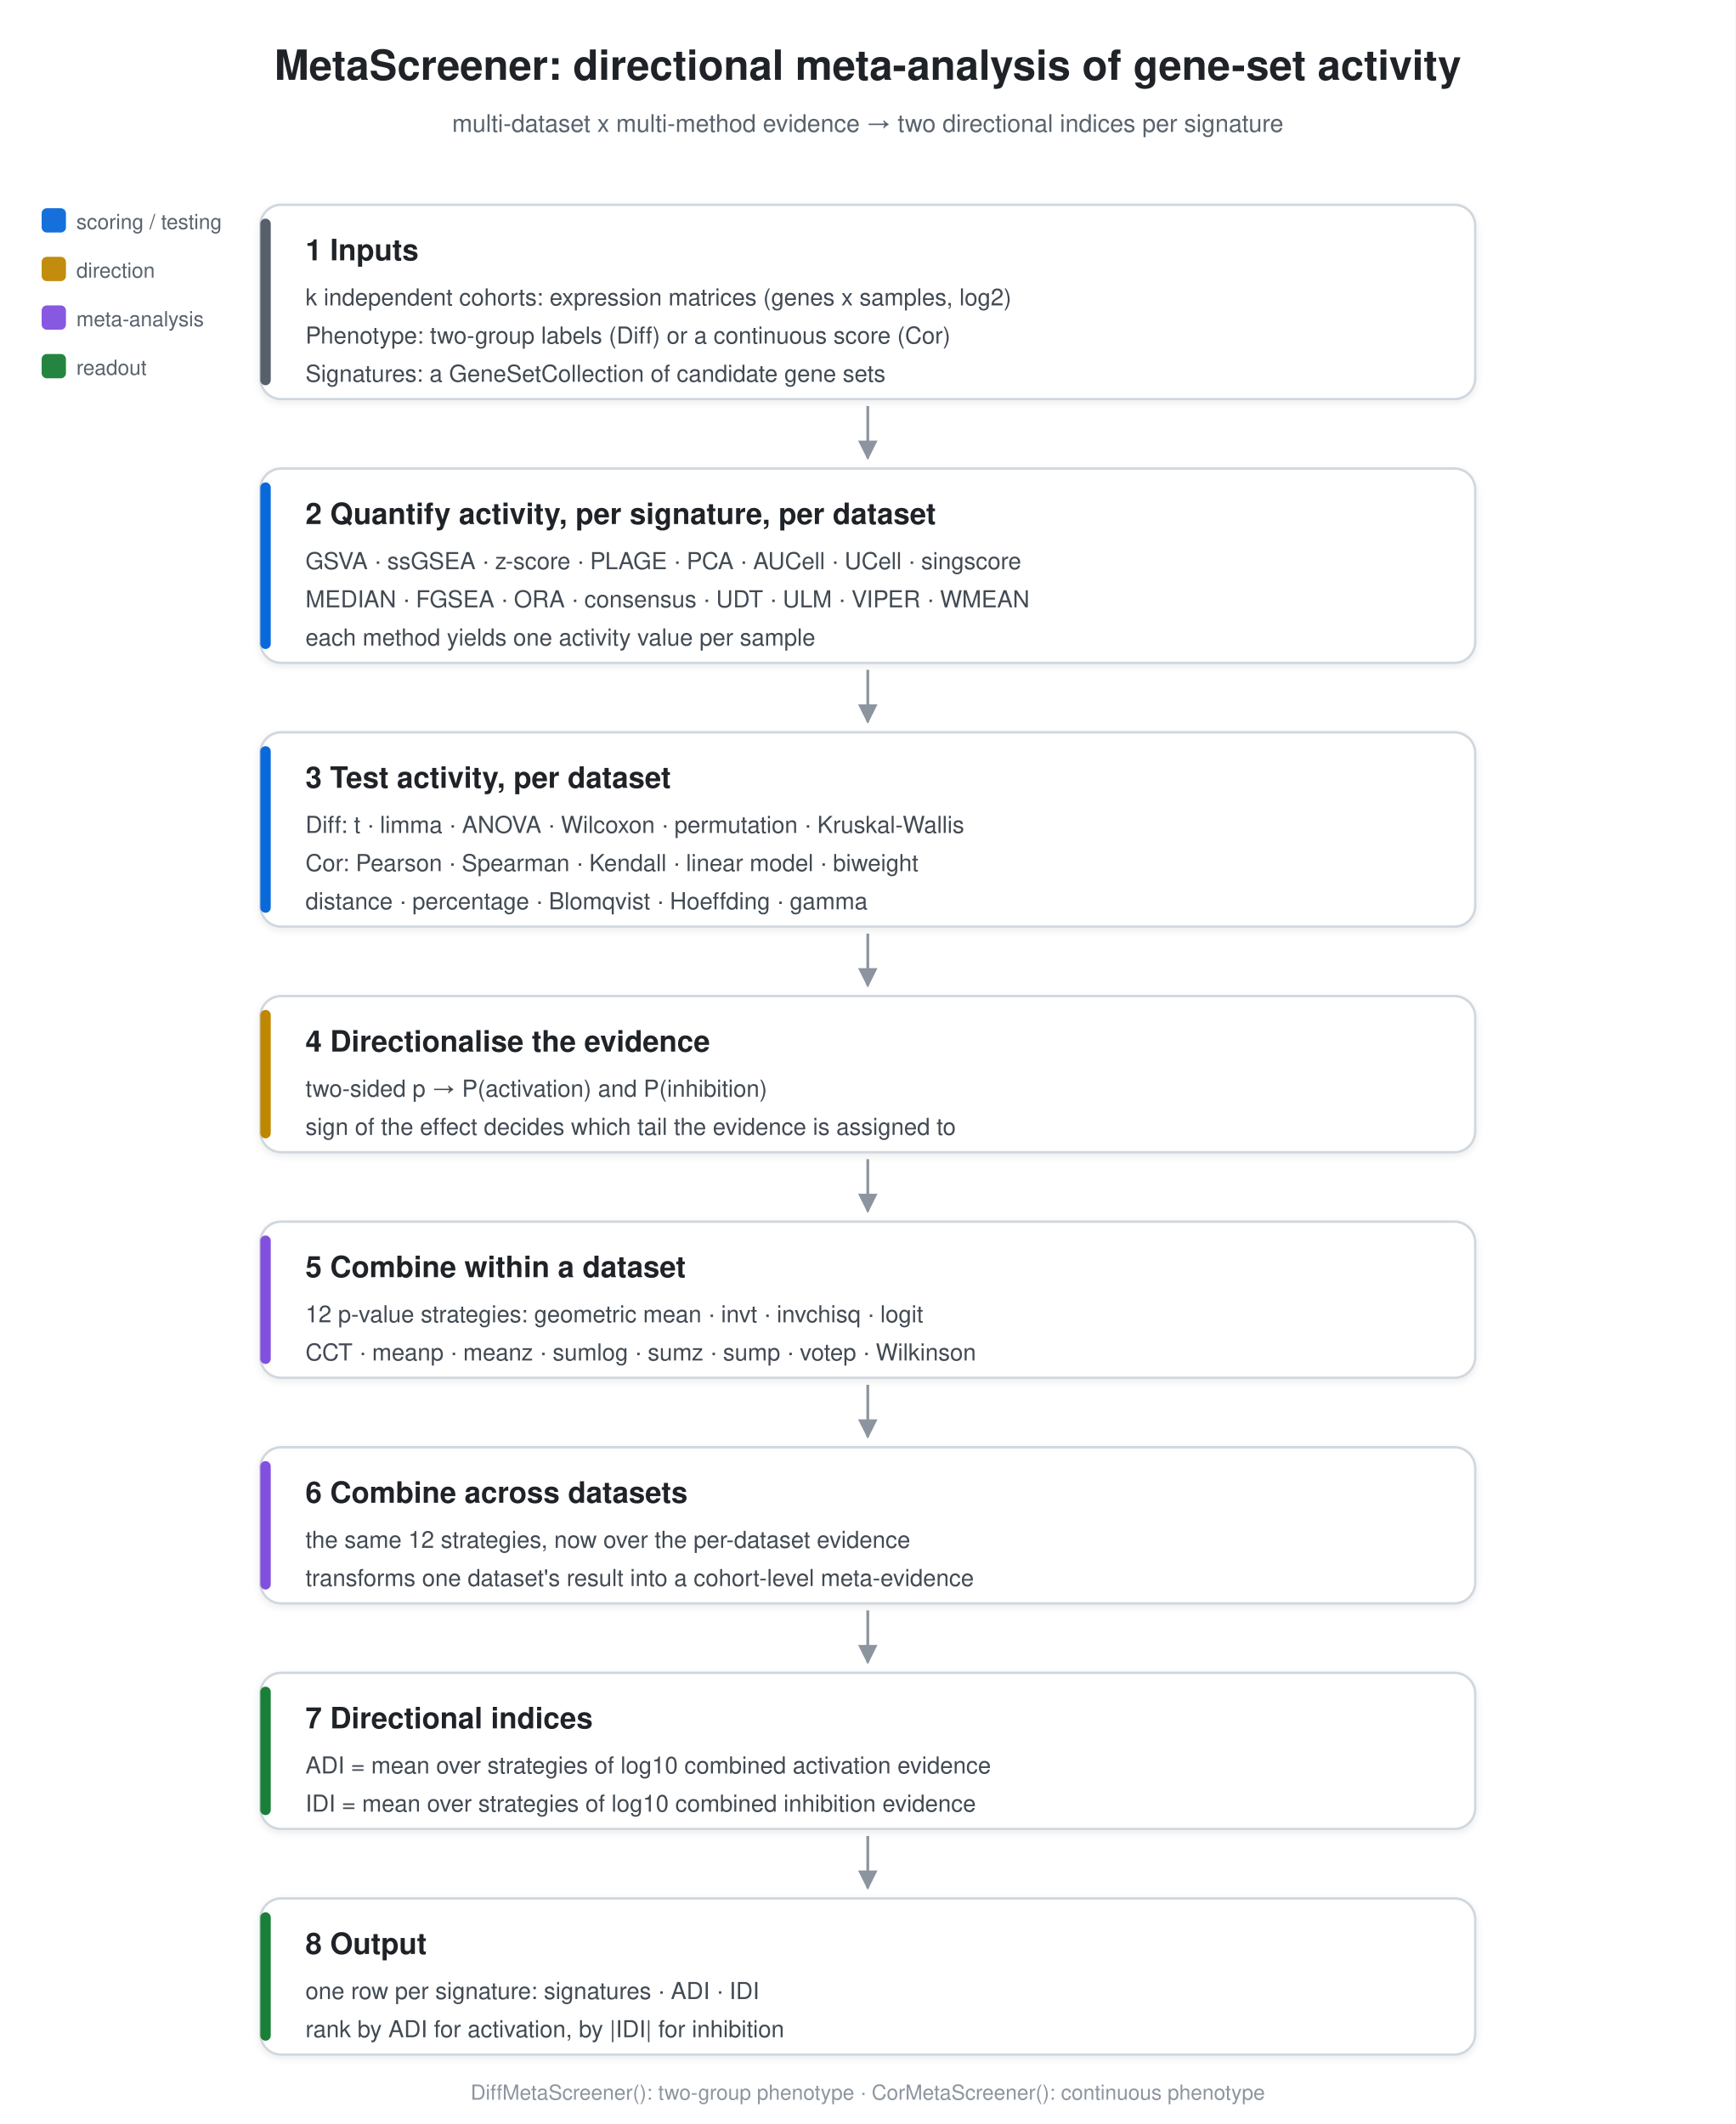
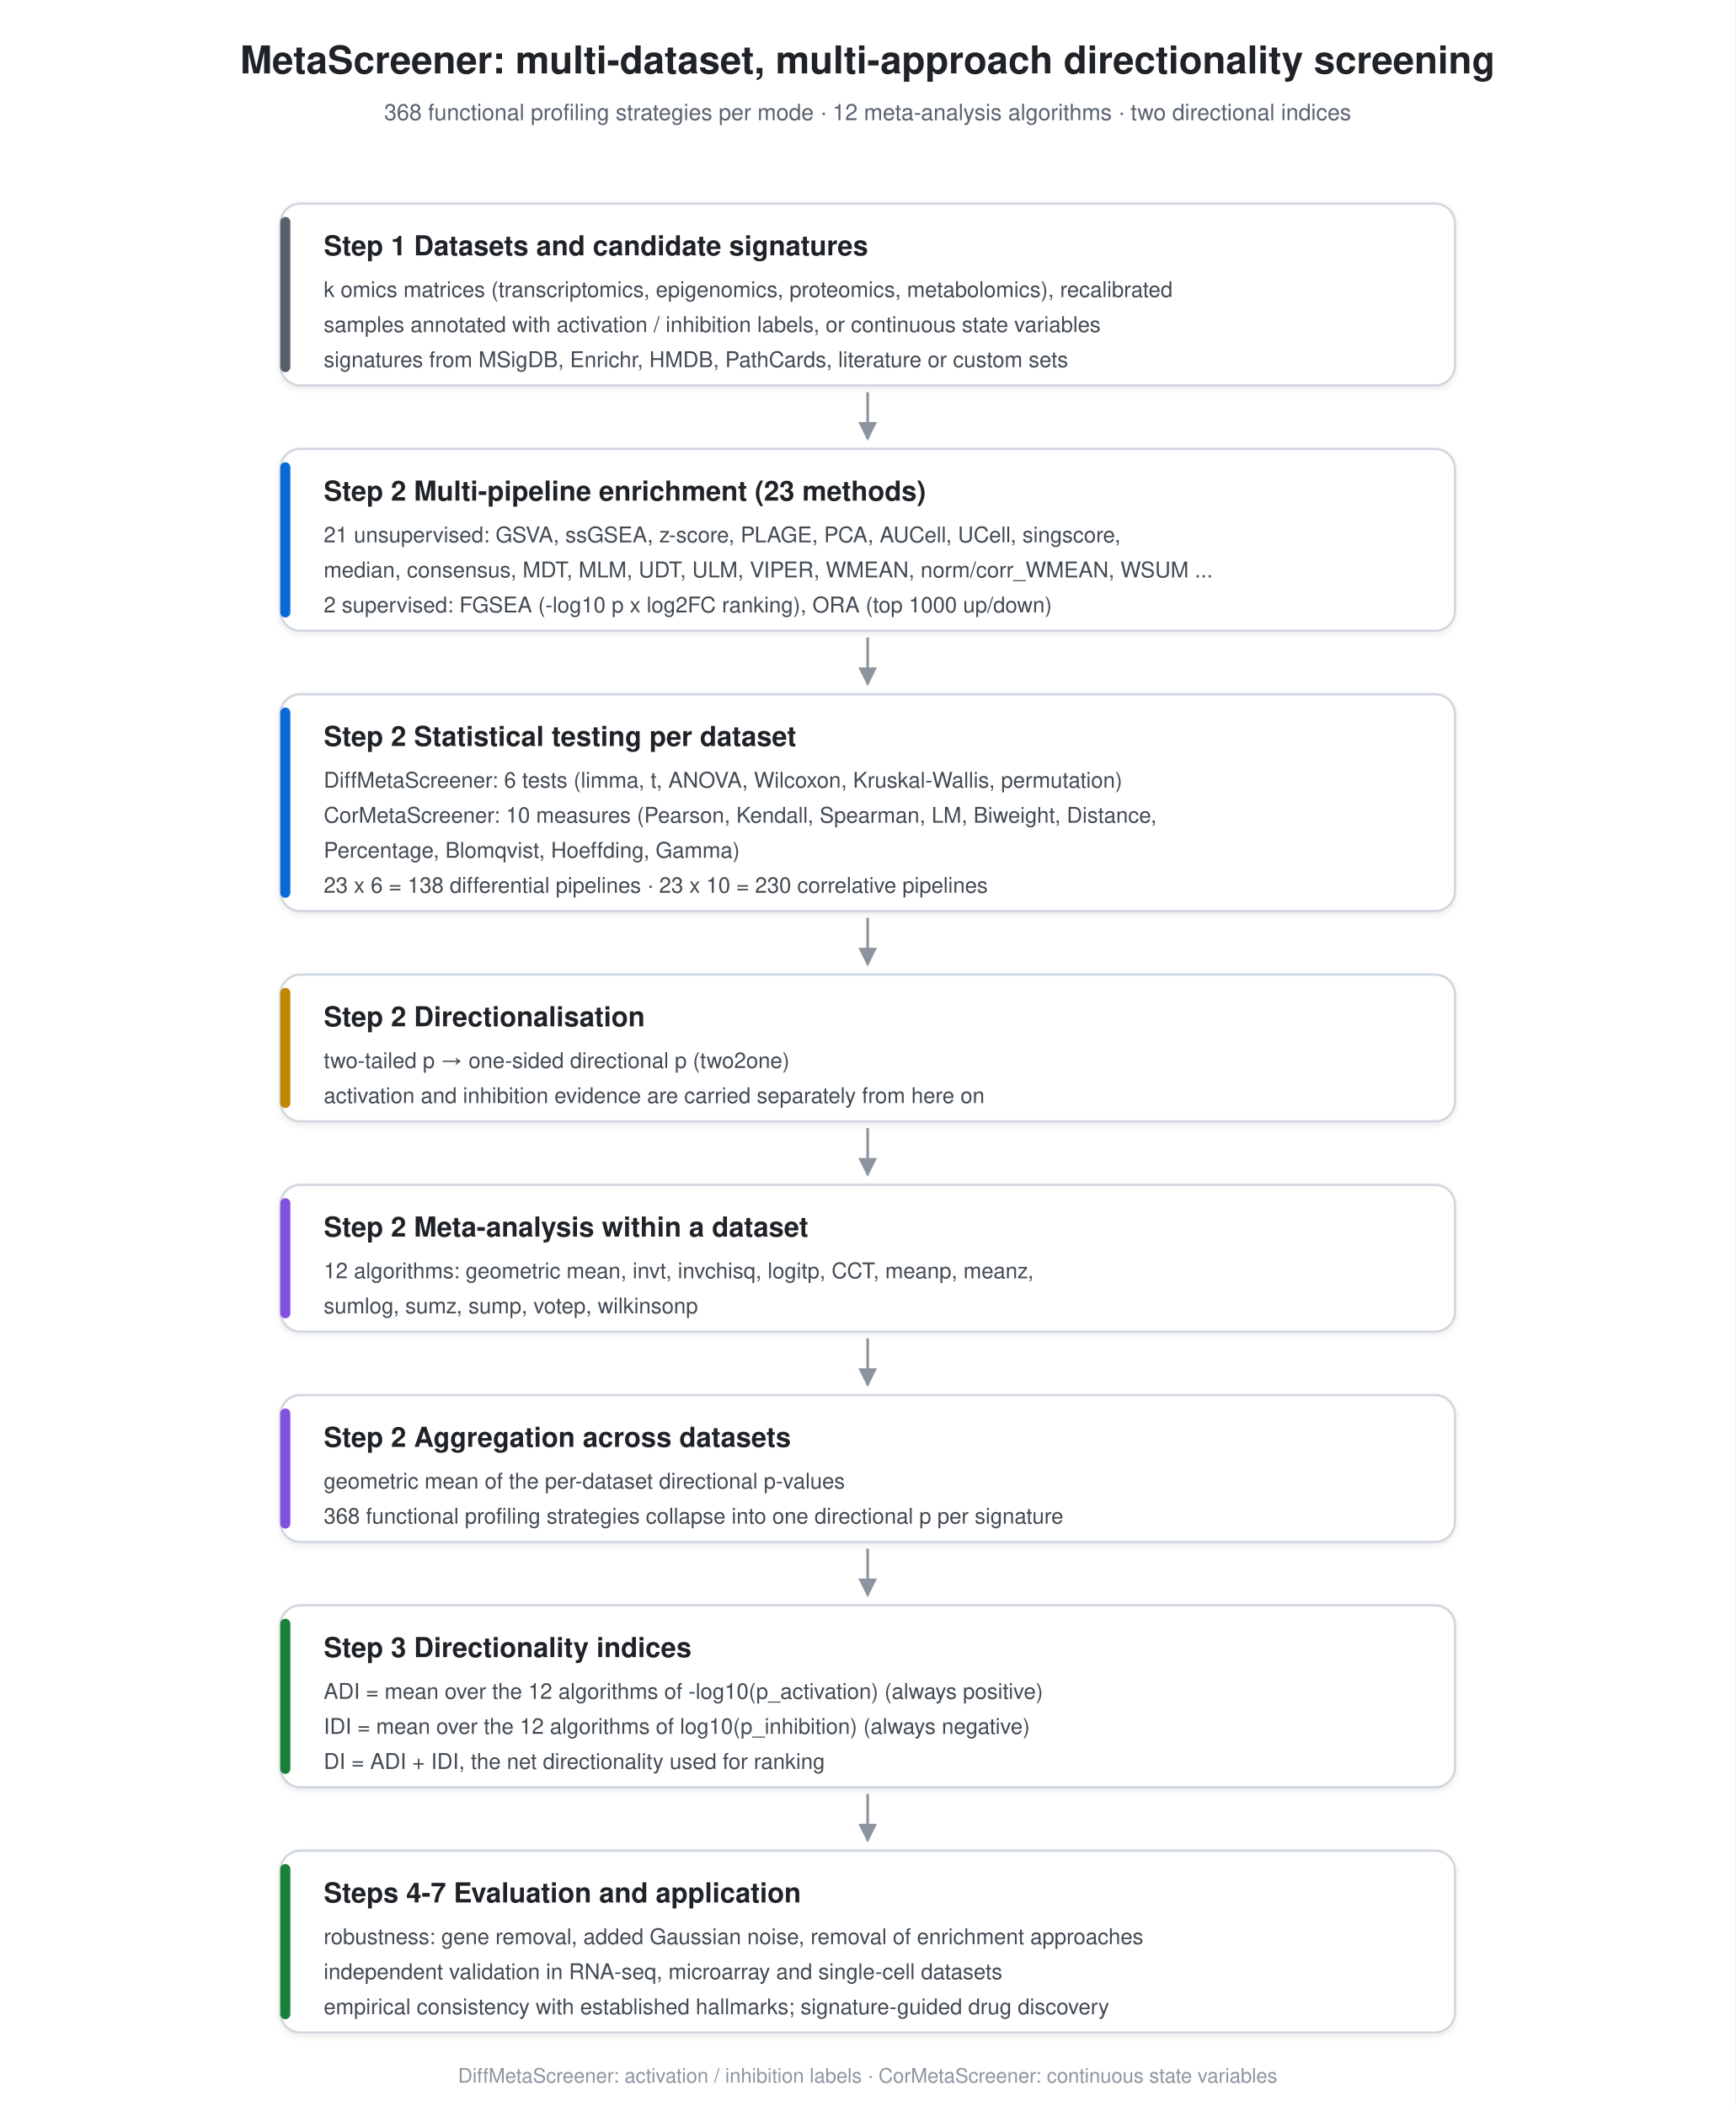
- <svg xmlns="http://www.w3.org/2000/svg" width="1000" height="1224" viewBox="0 0 1000 1224" font-family="Segoe UI, Helvetica Neue, Helvetica, Arial, sans-serif">
+ <svg xmlns="http://www.w3.org/2000/svg" width="1040" height="1262" viewBox="0 0 1040 1262" font-family="Segoe UI, Helvetica Neue, Helvetica, Arial, sans-serif">
  <defs>
    <marker id="a" viewBox="0 0 10 10" refX="9" refY="5" markerWidth="7" markerHeight="7" orient="auto-start-reverse">
      <path d="M 0 0 L 10 5 L 0 10 z" fill="#8c959f" />
    </marker>
    <filter id="s" x="-4%" y="-6%" width="108%" height="114%">
      <feDropShadow dx="0" dy="1.5" stdDeviation="2" flood-color="#0b1b2b" flood-opacity="0.08" />
    </filter>
  </defs>
  <rect width="100%" height="100%" fill="#ffffff" />
-   <text x="50%" y="46" text-anchor="middle" font-size="24" font-weight="700" fill="#1f2328">MetaScreener: directional meta-analysis of gene-set activity</text>
-   <text x="50%" y="76" text-anchor="middle" font-size="14" fill="#59636e">multi-dataset x multi-method evidence  →  two directional indices per signature</text>
+   <text x="50%" y="44" text-anchor="middle" font-size="23" font-weight="700" fill="#1f2328">MetaScreener: multi-dataset, multi-approach directionality screening</text>
+   <text x="50%" y="72" text-anchor="middle" font-size="13.5" fill="#59636e">368 functional profiling strategies per mode  ·  12 meta-analysis algorithms  ·  two directional indices</text>
  <g filter="url(#s)">
-     <rect x="150" y="118" width="700" height="112" rx="12" fill="#ffffff" stroke="#d0d7de" stroke-width="1.4" />
+     <rect x="168" y="122" width="704" height="109" rx="12" fill="#ffffff" stroke="#d0d7de" stroke-width="1.4" />
  </g>
-   <rect x="150" y="126" width="6" height="96" rx="3" fill="#57606a" />
-   <text x="176" y="150" font-size="17" font-weight="700" fill="#1f2328">1  Inputs</text>
-   <text x="176" y="176" font-size="13.5" fill="#424a53">k independent cohorts: expression matrices (genes x samples, log2)</text>
-   <text x="176" y="198" font-size="13.5" fill="#424a53">Phenotype: two-group labels (Diff) or a continuous score (Cor)</text>
-   <text x="176" y="220" font-size="13.5" fill="#424a53">Signatures: a GeneSetCollection of candidate gene sets</text>
-   <line x1="500" y1="234" x2="500" y2="264" stroke="#8c959f" stroke-width="1.6" marker-end="url(#a)" />
+   <rect x="168" y="130" width="6" height="93" rx="3" fill="#57606a" />
+   <text x="194" y="153" font-size="16.5" font-weight="700" fill="#1f2328">Step 1  Datasets and candidate signatures</text>
+   <text x="194" y="178" font-size="13" fill="#424a53">k omics matrices (transcriptomics, epigenomics, proteomics, metabolomics), recalibrated</text>
+   <text x="194" y="199" font-size="13" fill="#424a53">samples annotated with activation / inhibition labels, or continuous state variables</text>
+   <text x="194" y="220" font-size="13" fill="#424a53">signatures from MSigDB, Enrichr, HMDB, PathCards, literature or custom sets</text>
+   <line x1="520" y1="235" x2="520" y2="263" stroke="#8c959f" stroke-width="1.6" marker-end="url(#a)" />
  <g filter="url(#s)">
-     <rect x="150" y="270" width="700" height="112" rx="12" fill="#ffffff" stroke="#d0d7de" stroke-width="1.4" />
+     <rect x="168" y="269" width="704" height="109" rx="12" fill="#ffffff" stroke="#d0d7de" stroke-width="1.4" />
  </g>
-   <rect x="150" y="278" width="6" height="96" rx="3" fill="#0969da" />
-   <text x="176" y="302" font-size="17" font-weight="700" fill="#1f2328">2  Quantify activity, per signature, per dataset</text>
-   <text x="176" y="328" font-size="13.5" fill="#424a53">GSVA  ·  ssGSEA  ·  z-score  ·  PLAGE  ·  PCA  ·  AUCell  ·  UCell  ·  singscore</text>
-   <text x="176" y="350" font-size="13.5" fill="#424a53">MEDIAN  ·  FGSEA  ·  ORA  ·  consensus  ·  UDT  ·  ULM  ·  VIPER  ·  WMEAN</text>
-   <text x="176" y="372" font-size="13.5" fill="#424a53">each method yields one activity value per sample</text>
-   <line x1="500" y1="386" x2="500" y2="416" stroke="#8c959f" stroke-width="1.6" marker-end="url(#a)" />
+   <rect x="168" y="277" width="6" height="93" rx="3" fill="#0969da" />
+   <text x="194" y="300" font-size="16.5" font-weight="700" fill="#1f2328">Step 2  Multi-pipeline enrichment (23 methods)</text>
+   <text x="194" y="325" font-size="13" fill="#424a53">21 unsupervised: GSVA, ssGSEA, z-score, PLAGE, PCA, AUCell, UCell, singscore,</text>
+   <text x="194" y="346" font-size="13" fill="#424a53">   median, consensus, MDT, MLM, UDT, ULM, VIPER, WMEAN, norm/corr_WMEAN, WSUM ...</text>
+   <text x="194" y="367" font-size="13" fill="#424a53">2 supervised: FGSEA (-log10 p x log2FC ranking), ORA (top 1000 up/down)</text>
+   <line x1="520" y1="382" x2="520" y2="410" stroke="#8c959f" stroke-width="1.6" marker-end="url(#a)" />
  <g filter="url(#s)">
-     <rect x="150" y="422" width="700" height="112" rx="12" fill="#ffffff" stroke="#d0d7de" stroke-width="1.4" />
+     <rect x="168" y="416" width="704" height="130" rx="12" fill="#ffffff" stroke="#d0d7de" stroke-width="1.4" />
  </g>
-   <rect x="150" y="430" width="6" height="96" rx="3" fill="#0969da" />
-   <text x="176" y="454" font-size="17" font-weight="700" fill="#1f2328">3  Test activity, per dataset</text>
-   <text x="176" y="480" font-size="13.5" fill="#424a53">Diff:  t  ·  limma  ·  ANOVA  ·  Wilcoxon  ·  permutation  ·  Kruskal-Wallis</text>
-   <text x="176" y="502" font-size="13.5" fill="#424a53">Cor:   Pearson  ·  Spearman  ·  Kendall  ·  linear model  ·  biweight</text>
-   <text x="176" y="524" font-size="13.5" fill="#424a53">        distance  ·  percentage  ·  Blomqvist  ·  Hoeffding  ·  gamma</text>
-   <line x1="500" y1="538" x2="500" y2="568" stroke="#8c959f" stroke-width="1.6" marker-end="url(#a)" />
+   <rect x="168" y="424" width="6" height="114" rx="3" fill="#0969da" />
+   <text x="194" y="447" font-size="16.5" font-weight="700" fill="#1f2328">Step 2  Statistical testing per dataset</text>
+   <text x="194" y="472" font-size="13" fill="#424a53">DiffMetaScreener: 6 tests (limma, t, ANOVA, Wilcoxon, Kruskal-Wallis, permutation)</text>
+   <text x="194" y="493" font-size="13" fill="#424a53">CorMetaScreener: 10 measures (Pearson, Kendall, Spearman, LM, Biweight, Distance,</text>
+   <text x="194" y="514" font-size="13" fill="#424a53">   Percentage, Blomqvist, Hoeffding, Gamma)</text>
+   <text x="194" y="535" font-size="13" fill="#424a53">23 x 6 = 138 differential pipelines  ·  23 x 10 = 230 correlative pipelines</text>
+   <line x1="520" y1="550" x2="520" y2="578" stroke="#8c959f" stroke-width="1.6" marker-end="url(#a)" />
  <g filter="url(#s)">
-     <rect x="150" y="574" width="700" height="90" rx="12" fill="#ffffff" stroke="#d0d7de" stroke-width="1.4" />
+     <rect x="168" y="584" width="704" height="88" rx="12" fill="#ffffff" stroke="#d0d7de" stroke-width="1.4" />
  </g>
-   <rect x="150" y="582" width="6" height="74" rx="3" fill="#bf8700" />
-   <text x="176" y="606" font-size="17" font-weight="700" fill="#1f2328">4  Directionalise the evidence</text>
-   <text x="176" y="632" font-size="13.5" fill="#424a53">two-sided p  →  P(activation)  and  P(inhibition)</text>
-   <text x="176" y="654" font-size="13.5" fill="#424a53">sign of the effect decides which tail the evidence is assigned to</text>
-   <line x1="500" y1="668" x2="500" y2="698" stroke="#8c959f" stroke-width="1.6" marker-end="url(#a)" />
+   <rect x="168" y="592" width="6" height="72" rx="3" fill="#bf8700" />
+   <text x="194" y="615" font-size="16.5" font-weight="700" fill="#1f2328">Step 2  Directionalisation</text>
+   <text x="194" y="640" font-size="13" fill="#424a53">two-tailed p  →  one-sided directional p  (two2one)</text>
+   <text x="194" y="661" font-size="13" fill="#424a53">activation and inhibition evidence are carried separately from here on</text>
+   <line x1="520" y1="676" x2="520" y2="704" stroke="#8c959f" stroke-width="1.6" marker-end="url(#a)" />
  <g filter="url(#s)">
-     <rect x="150" y="704" width="700" height="90" rx="12" fill="#ffffff" stroke="#d0d7de" stroke-width="1.4" />
+     <rect x="168" y="710" width="704" height="88" rx="12" fill="#ffffff" stroke="#d0d7de" stroke-width="1.4" />
  </g>
-   <rect x="150" y="712" width="6" height="74" rx="3" fill="#8250df" />
-   <text x="176" y="736" font-size="17" font-weight="700" fill="#1f2328">5  Combine within a dataset</text>
-   <text x="176" y="762" font-size="13.5" fill="#424a53">12 p-value strategies:  geometric mean  ·  invt  ·  invchisq  ·  logit</text>
-   <text x="176" y="784" font-size="13.5" fill="#424a53">CCT  ·  meanp  ·  meanz  ·  sumlog  ·  sumz  ·  sump  ·  votep  ·  Wilkinson</text>
-   <line x1="500" y1="798" x2="500" y2="828" stroke="#8c959f" stroke-width="1.6" marker-end="url(#a)" />
+   <rect x="168" y="718" width="6" height="72" rx="3" fill="#8250df" />
+   <text x="194" y="741" font-size="16.5" font-weight="700" fill="#1f2328">Step 2  Meta-analysis within a dataset</text>
+   <text x="194" y="766" font-size="13" fill="#424a53">12 algorithms: geometric mean, invt, invchisq, logitp, CCT, meanp, meanz,</text>
+   <text x="194" y="787" font-size="13" fill="#424a53">sumlog, sumz, sump, votep, wilkinsonp</text>
+   <line x1="520" y1="802" x2="520" y2="830" stroke="#8c959f" stroke-width="1.6" marker-end="url(#a)" />
  <g filter="url(#s)">
-     <rect x="150" y="834" width="700" height="90" rx="12" fill="#ffffff" stroke="#d0d7de" stroke-width="1.4" />
+     <rect x="168" y="836" width="704" height="88" rx="12" fill="#ffffff" stroke="#d0d7de" stroke-width="1.4" />
  </g>
-   <rect x="150" y="842" width="6" height="74" rx="3" fill="#8250df" />
-   <text x="176" y="866" font-size="17" font-weight="700" fill="#1f2328">6  Combine across datasets</text>
-   <text x="176" y="892" font-size="13.5" fill="#424a53">the same 12 strategies, now over the per-dataset evidence</text>
-   <text x="176" y="914" font-size="13.5" fill="#424a53">transforms one dataset's result into a cohort-level meta-evidence</text>
-   <line x1="500" y1="928" x2="500" y2="958" stroke="#8c959f" stroke-width="1.6" marker-end="url(#a)" />
+   <rect x="168" y="844" width="6" height="72" rx="3" fill="#8250df" />
+   <text x="194" y="867" font-size="16.5" font-weight="700" fill="#1f2328">Step 2  Aggregation across datasets</text>
+   <text x="194" y="892" font-size="13" fill="#424a53">geometric mean of the per-dataset directional p-values</text>
+   <text x="194" y="913" font-size="13" fill="#424a53">368 functional profiling strategies collapse into one directional p per signature</text>
+   <line x1="520" y1="928" x2="520" y2="956" stroke="#8c959f" stroke-width="1.6" marker-end="url(#a)" />
  <g filter="url(#s)">
-     <rect x="150" y="964" width="700" height="90" rx="12" fill="#ffffff" stroke="#d0d7de" stroke-width="1.4" />
+     <rect x="168" y="962" width="704" height="109" rx="12" fill="#ffffff" stroke="#d0d7de" stroke-width="1.4" />
  </g>
-   <rect x="150" y="972" width="6" height="74" rx="3" fill="#1a7f37" />
-   <text x="176" y="996" font-size="17" font-weight="700" fill="#1f2328">7  Directional indices</text>
-   <text x="176" y="1022" font-size="13.5" fill="#424a53">ADI = mean over strategies of log10 combined activation evidence</text>
-   <text x="176" y="1044" font-size="13.5" fill="#424a53">IDI = mean over strategies of log10 combined inhibition evidence</text>
-   <line x1="500" y1="1058" x2="500" y2="1088" stroke="#8c959f" stroke-width="1.6" marker-end="url(#a)" />
+   <rect x="168" y="970" width="6" height="93" rx="3" fill="#1a7f37" />
+   <text x="194" y="993" font-size="16.5" font-weight="700" fill="#1f2328">Step 3  Directionality indices</text>
+   <text x="194" y="1018" font-size="13" fill="#424a53">ADI = mean over the 12 algorithms of -log10(p_activation)   (always positive)</text>
+   <text x="194" y="1039" font-size="13" fill="#424a53">IDI = mean over the 12 algorithms of  log10(p_inhibition)   (always negative)</text>
+   <text x="194" y="1060" font-size="13" fill="#424a53">DI  = ADI + IDI, the net directionality used for ranking</text>
+   <line x1="520" y1="1075" x2="520" y2="1103" stroke="#8c959f" stroke-width="1.6" marker-end="url(#a)" />
  <g filter="url(#s)">
-     <rect x="150" y="1094" width="700" height="90" rx="12" fill="#ffffff" stroke="#d0d7de" stroke-width="1.4" />
+     <rect x="168" y="1109" width="704" height="109" rx="12" fill="#ffffff" stroke="#d0d7de" stroke-width="1.4" />
  </g>
-   <rect x="150" y="1102" width="6" height="74" rx="3" fill="#1a7f37" />
-   <text x="176" y="1126" font-size="17" font-weight="700" fill="#1f2328">8  Output</text>
-   <text x="176" y="1152" font-size="13.5" fill="#424a53">one row per signature:  signatures  ·  ADI  ·  IDI</text>
-   <text x="176" y="1174" font-size="13.5" fill="#424a53">rank by ADI for activation, by |IDI| for inhibition</text>
-   <g opacity="0.95">
-     <rect x="24" y="120" width="14" height="14" rx="3" fill="#0969da" />
-   </g>
-   <text x="44" y="132" font-size="12" fill="#59636e">scoring / testing</text>
-   <g opacity="0.95">
-     <rect x="24" y="148" width="14" height="14" rx="3" fill="#bf8700" />
-   </g>
-   <text x="44" y="160" font-size="12" fill="#59636e">direction</text>
-   <g opacity="0.95">
-     <rect x="24" y="176" width="14" height="14" rx="3" fill="#8250df" />
-   </g>
-   <text x="44" y="188" font-size="12" fill="#59636e">meta-analysis</text>
-   <g opacity="0.95">
-     <rect x="24" y="204" width="14" height="14" rx="3" fill="#1a7f37" />
-   </g>
-   <text x="44" y="216" font-size="12" fill="#59636e">readout</text>
-   <text x="50%" y="1210" text-anchor="middle" font-size="12" fill="#8c959f">DiffMetaScreener(): two-group phenotype  ·  CorMetaScreener(): continuous phenotype</text>
+   <rect x="168" y="1117" width="6" height="93" rx="3" fill="#1a7f37" />
+   <text x="194" y="1140" font-size="16.5" font-weight="700" fill="#1f2328">Steps 4-7  Evaluation and application</text>
+   <text x="194" y="1165" font-size="13" fill="#424a53">robustness: gene removal, added Gaussian noise, removal of enrichment approaches</text>
+   <text x="194" y="1186" font-size="13" fill="#424a53">independent validation in RNA-seq, microarray and single-cell datasets</text>
+   <text x="194" y="1207" font-size="13" fill="#424a53">empirical consistency with established hallmarks; signature-guided drug discovery</text>
+   <text x="50%" y="1248" text-anchor="middle" font-size="12" fill="#8c959f">DiffMetaScreener: activation / inhibition labels  ·  CorMetaScreener: continuous state variables</text>
</svg>
